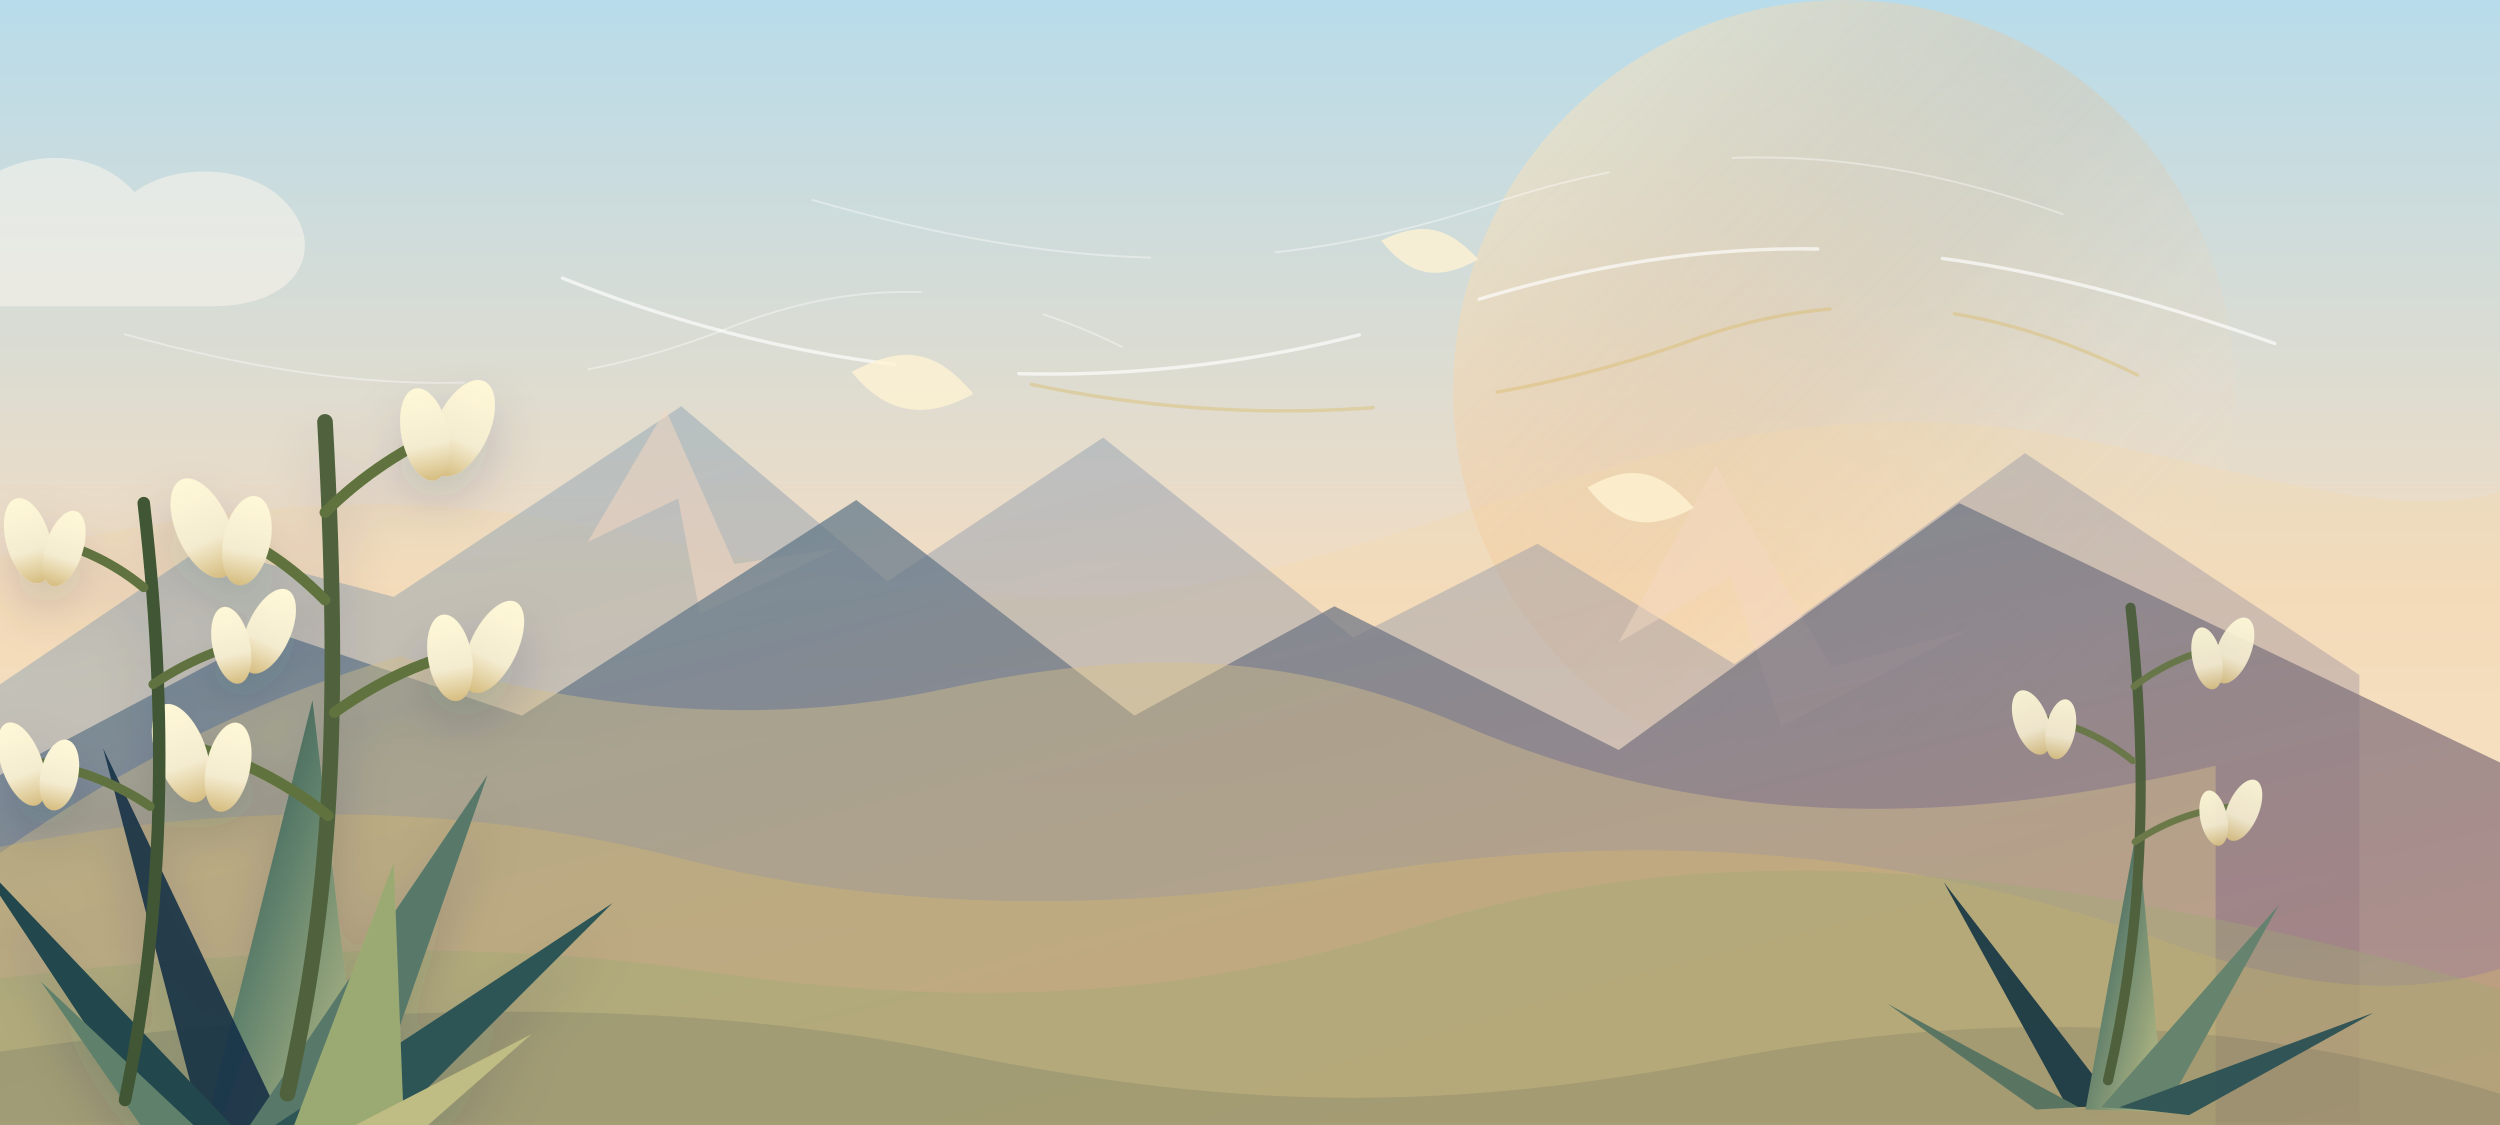
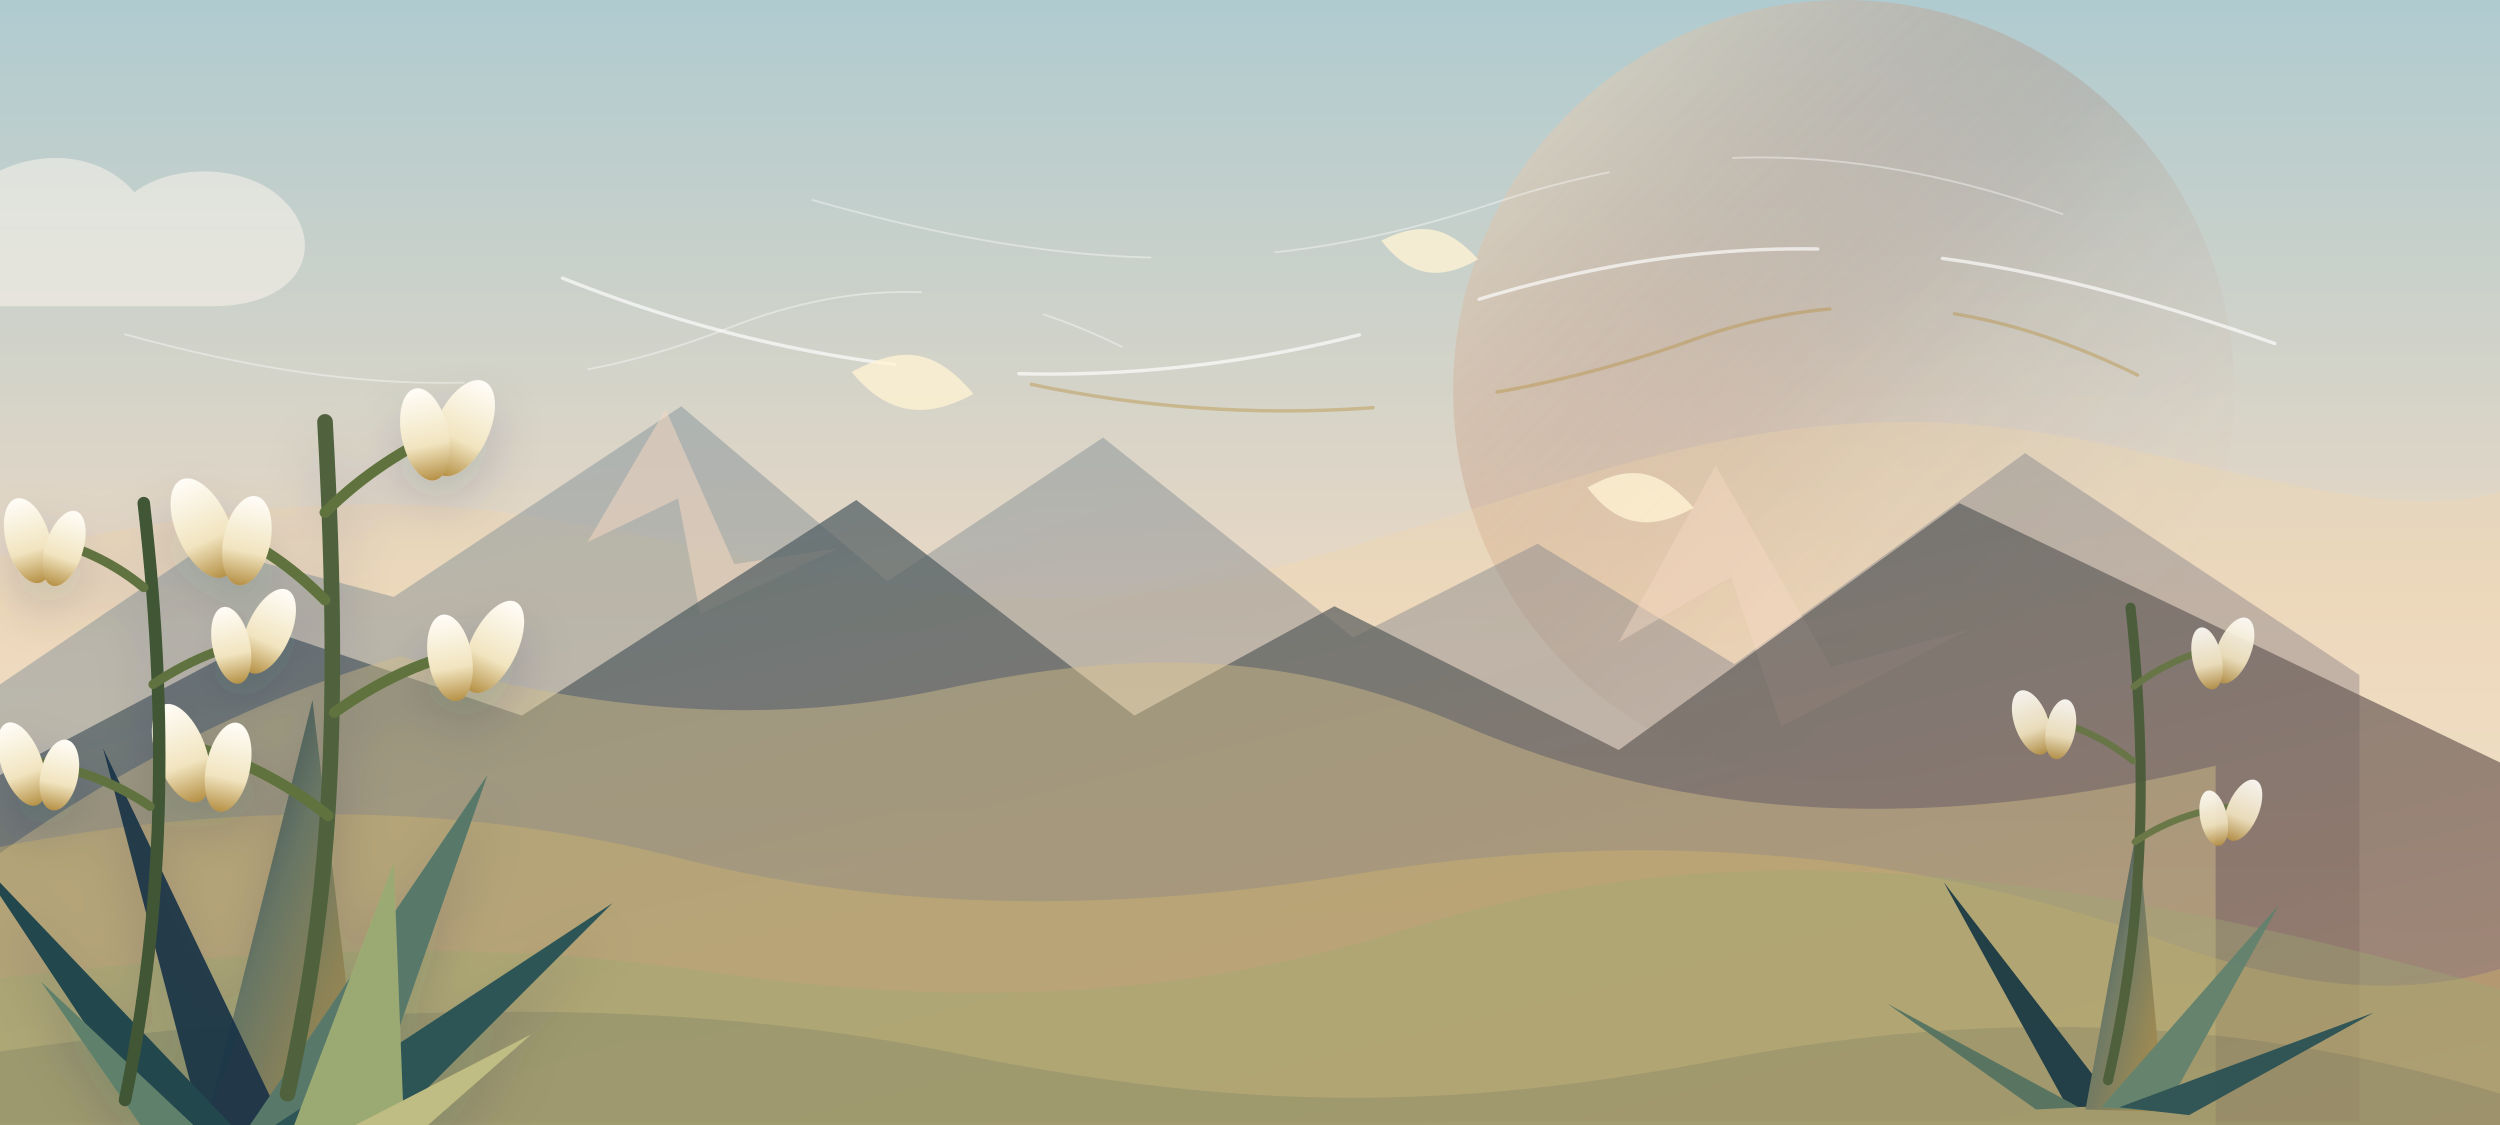
<svg xmlns="http://www.w3.org/2000/svg" viewBox="0 0 1600 720" role="img" aria-labelledby="yuccaTitle yuccaDesc">
  <defs>
    <linearGradient id="sky" x1="0" y1="0" x2="0" y2="1">
-       <stop offset="0" stop-color="#b8dceb" />
-       <stop offset="0.54" stop-color="#f4dcc1" />
-       <stop offset="1" stop-color="#f6f2df" />
+       <stop offset="0" stop-color="#afcbd0" />
+       <stop offset="0.54" stop-color="#ead8c4" />
+       <stop offset="1" stop-color="#f3efe5" />
    </linearGradient>
    <linearGradient id="sunwash" x1="0" y1="0" x2="1" y2="1">
      <stop offset="0" stop-color="#fff8dc" stop-opacity="0.86" />
-       <stop offset="0.48" stop-color="#f4b06f" stop-opacity="0.26" />
+       <stop offset="0.48" stop-color="#a76149" stop-opacity="0.24" />
      <stop offset="1" stop-color="#ffffff" stop-opacity="0" />
    </linearGradient>
    <linearGradient id="mountainFar" x1="0" y1="0" x2="1" y2="1">
-       <stop offset="0" stop-color="#7fa2b7" stop-opacity="0.72" />
-       <stop offset="1" stop-color="#b9939a" stop-opacity="0.72" />
+       <stop offset="0" stop-color="#78929b" stop-opacity="0.72" />
+       <stop offset="1" stop-color="#9a7d80" stop-opacity="0.72" />
    </linearGradient>
    <linearGradient id="mountainNear" x1="0" y1="0" x2="1" y2="1">
-       <stop offset="0" stop-color="#557c90" />
-       <stop offset="1" stop-color="#9e6f72" />
+       <stop offset="0" stop-color="#455f68" />
+       <stop offset="1" stop-color="#8c6656" />
    </linearGradient>
    <linearGradient id="yuccaLeaf" x1="0" y1="0" x2="1" y2="1">
-       <stop offset="0" stop-color="#223f45" />
-       <stop offset="0.45" stop-color="#5f816c" />
-       <stop offset="1" stop-color="#c6c58a" />
+       <stop offset="0" stop-color="#173047" />
+       <stop offset="0.45" stop-color="#687665" />
+       <stop offset="1" stop-color="#b69146" />
    </linearGradient>
    <linearGradient id="flower" x1="0" y1="0" x2="0" y2="1">
-       <stop offset="0" stop-color="#fff8d7" />
-       <stop offset="0.62" stop-color="#f4ecd0" />
-       <stop offset="1" stop-color="#d6bd80" />
+       <stop offset="0" stop-color="#fffdf8" />
+       <stop offset="0.62" stop-color="#f1e4bf" />
+       <stop offset="1" stop-color="#b69146" />
    </linearGradient>
    <filter id="softShadow" x="-20%" y="-20%" width="140%" height="150%">
      <feDropShadow dx="0" dy="16" stdDeviation="16" flood-color="#173047" flood-opacity="0.16" />
    </filter>
    <style>
      .far-range { animation: yucca-parallax-far 28s ease-in-out infinite alternate; }
      .near-range { animation: yucca-parallax-near 24s ease-in-out infinite alternate; }
      .cloud-bank { animation: yucca-cloud-drift 54s linear infinite; }
      .wind-line {
        fill: none;
        stroke: rgba(255,255,255,0.66);
        stroke-width: 2.2;
        stroke-linecap: round;
        stroke-dasharray: 220 80;
        animation: yucca-wind 13s linear infinite;
      }
      .wind-line.thin { stroke-width: 1.2; opacity: 0.58; animation-duration: 18s; }
-       .wind-line.gold { stroke: rgba(216,187,104,0.42); animation-duration: 16s; }
+       .wind-line.gold { stroke: rgba(182,145,70,0.44); animation-duration: 16s; }
      .yucca-sway {
        transform-box: fill-box;
        transform-origin: 50% 100%;
        animation: yucca-sway 6.8s ease-in-out infinite alternate;
      }
      .yucca-sway.slow { animation-duration: 8.4s; animation-delay: -1.1s; }
      .yucca-sway.fast { animation-duration: 5.9s; animation-delay: -2.2s; }
      .blossom {
        transform-box: fill-box;
        transform-origin: 50% 18%;
        animation: yucca-blossom 5.4s ease-in-out infinite alternate;
      }
      .blossom.d2 { animation-delay: -1.4s; }
      .blossom.d3 { animation-delay: -2.7s; }
      .leaf-sway {
        transform-box: fill-box;
        transform-origin: 50% 100%;
        animation: yucca-leaf 7.5s ease-in-out infinite alternate;
      }
      .petal {
        transform-box: fill-box;
        transform-origin: 0 0;
        animation: yucca-petal 12s ease-in-out infinite;
      }
      .petal.p2 { animation-delay: -4s; }
      .petal.p3 { animation-delay: -8s; }
      .cta-pulse { animation: yucca-cta 4.6s ease-in-out infinite; }
      @keyframes yucca-parallax-far {
        from { transform: translateX(-8px); }
        to { transform: translateX(10px); }
      }
      @keyframes yucca-parallax-near {
        from { transform: translateX(12px); }
        to { transform: translateX(-12px); }
      }
      @keyframes yucca-cloud-drift {
        from { transform: translateX(-180px); }
        to { transform: translateX(1680px); }
      }
      @keyframes yucca-wind {
        from { stroke-dashoffset: 260; transform: translateX(-34px); }
        to { stroke-dashoffset: -260; transform: translateX(56px); }
      }
      @keyframes yucca-sway {
        from { transform: rotate(-1.9deg) translateX(-2px); }
        to { transform: rotate(2.4deg) translateX(3px); }
      }
      @keyframes yucca-blossom {
        from { transform: rotate(-3deg) translateY(0); }
        to { transform: rotate(2.2deg) translateY(2px); }
      }
      @keyframes yucca-leaf {
        from { transform: rotate(-1deg); }
        to { transform: rotate(1.6deg); }
      }
      @keyframes yucca-petal {
        0%, 100% { transform: translate(0, 0) rotate(-8deg); opacity: 0.9; }
        50% { transform: translate(34px, 9px) rotate(8deg); opacity: 0.58; }
      }
      @keyframes yucca-cta {
        0%, 100% { opacity: 0.84; transform: translateX(0); }
        50% { opacity: 1; transform: translateX(8px); }
      }
      @media (prefers-reduced-motion: reduce) {
        .yucca-sway,
        .wind-line,
        .cta-pulse,
        .cloud-bank,
        .far-range,
        .near-range,
        .leaf-sway,
        .blossom,
        .petal {
          animation: none !important;
        }
      }
    </style>
  </defs>
  <rect width="1600" height="720" fill="url(#sky)" />
  <circle cx="1180" cy="250" r="250" fill="url(#sunwash)" opacity="0.74" />
  <path d="M0 356c133-32 236-42 344-25 174 28 287 79 465 34 186-47 317-122 516-85 118 22 205 54 275 35v405H0z" fill="#f5d7a6" opacity="0.28" />
  <g class="cloud-bank" opacity="0.5">
    <path d="M-140 165c22-42 76-48 104-20 21-46 89-60 122-22 24-18 68-18 92 2 33 28 18 71-42 71h-276z" fill="#fff8ee" />
    <path d="M-460 232c16-30 54-37 76-16 15-34 64-46 89-18 18-14 54-13 72 4 25 23 14 54-30 54h-207z" fill="#fff8ee" opacity="0.8" />
  </g>
  <path class="wind-line thin" d="M520 128c168 48 292 50 436 2 126-42 236-38 364 7" />
  <path class="wind-line" d="M360 178c190 76 384 80 566 20 192-63 342-45 536 24" />
  <path class="wind-line gold" d="M660 246c142 30 288 20 422-28 102-37 192-24 286 22" />
  <path class="wind-line thin" d="M80 214c160 44 275 40 386-4 86-34 166-31 252 12" />
  <g class="far-range">
    <path d="M0 438l130-88 122 32 184-122 132 112 138-92 160 128 118-60 126 77 186-135 214 142v286H0z" fill="url(#mountainFar)" opacity="0.64" />
    <path d="M426 262l44 99 66-10-88 42-14-74-58 28z" fill="#f5d8c1" opacity="0.52" />
    <path d="M1098 298l74 129 88-24-120 62-32-96-72 42z" fill="#f5d8c1" opacity="0.46" />
  </g>
  <g class="near-range">
    <path d="M0 496l174-92 160 54 214-138 178 138 128-70 182 92 218-158 346 166v232H0z" fill="url(#mountainNear)" opacity="0.74" />
    <path d="M256 420c130 38 241 44 348 21 122-26 220-25 332 23 146 63 301 69 482 26v230H0V546c82-58 166-100 256-126z" fill="#d7c18a" opacity="0.44" />
  </g>
  <g id="plains" opacity="0.96">
    <path d="M0 542c155-30 300-28 438 8 122 31 265 36 426 10 182-30 355-18 520 42 85 31 155 37 216 18v100H0z" fill="#d8bb68" opacity="0.36" />
    <path d="M0 626c184-22 324-23 446-5 176 26 318 17 460-28 188-58 388-46 694 40v87H0z" fill="#9baa72" opacity="0.36" />
    <path d="M0 673c236-34 438-34 606 0 180 37 315 40 496 5 178-34 340-26 498 22v20H0z" fill="#173047" opacity="0.12" />
  </g>
  <g id="left-yucca" filter="url(#softShadow)" transform="translate(-18 34)">
    <g class="leaf-sway">
      <path d="M150 686l68-272 34 285z" fill="url(#yuccaLeaf)" />
      <path d="M148 690l-64-245 118 246z" fill="#173047" opacity="0.9" />
      <path d="M178 686l152-224-81 232z" fill="#59786a" />
      <path d="M188 690l222-146-156 156z" fill="#2d5557" />
      <path d="M118 690L0 512l168 176z" fill="#24474d" />
      <path d="M204 692l66-174 7 181z" fill="#9baa72" />
      <path d="M112 692L44 594l102 96z" fill="#5f816c" />
      <path d="M230 694l128-66-82 72z" fill="#c0bd84" />
    </g>
    <g class="yucca-sway slow" transform="translate(202 236)">
      <path d="M0 430C24 320 36 213 24 0" fill="none" stroke="#4f623d" stroke-width="10" stroke-linecap="round" />
      <path d="M24 58c24-24 52-42 82-55" fill="none" stroke="#60723e" stroke-width="7" stroke-linecap="round" />
      <path d="M24 114c-25-25-48-39-75-49" fill="none" stroke="#60723e" stroke-width="7" stroke-linecap="round" />
      <path d="M30 186c34-24 65-37 104-43" fill="none" stroke="#60723e" stroke-width="7" stroke-linecap="round" />
      <path d="M26 252c-28-22-59-38-94-46" fill="none" stroke="#60723e" stroke-width="7" stroke-linecap="round" />
      <g class="blossom">
        <ellipse cx="112" cy="4" rx="17" ry="33" fill="url(#flower)" transform="rotate(25 112 4)" />
        <ellipse cx="88" cy="8" rx="15" ry="30" fill="url(#flower)" transform="rotate(-12 88 8)" />
      </g>
      <g class="blossom d2">
        <ellipse cx="-54" cy="68" rx="17" ry="34" fill="url(#flower)" transform="rotate(-24 -54 68)" />
        <ellipse cx="-26" cy="76" rx="15" ry="29" fill="url(#flower)" transform="rotate(12 -26 76)" />
      </g>
      <g class="blossom d3">
        <ellipse cx="132" cy="144" rx="15" ry="32" fill="url(#flower)" transform="rotate(26 132 144)" />
        <ellipse cx="104" cy="151" rx="14" ry="28" fill="url(#flower)" transform="rotate(-10 104 151)" />
      </g>
      <g class="blossom">
        <ellipse cx="-68" cy="212" rx="16" ry="33" fill="url(#flower)" transform="rotate(-20 -68 212)" />
        <ellipse cx="-38" cy="221" rx="14" ry="29" fill="url(#flower)" transform="rotate(12 -38 221)" />
      </g>
    </g>
    <g class="yucca-sway fast" transform="translate(98 288)">
      <path d="M0 382C22 276 30 156 12 0" fill="none" stroke="#405735" stroke-width="8" stroke-linecap="round" />
      <path d="M12 54c-22-18-46-28-72-33" fill="none" stroke="#61723f" stroke-width="6" stroke-linecap="round" />
      <path d="M18 116c25-17 52-27 82-32" fill="none" stroke="#61723f" stroke-width="6" stroke-linecap="round" />
      <path d="M16 194c-22-15-48-25-78-29" fill="none" stroke="#61723f" stroke-width="6" stroke-linecap="round" />
      <g class="blossom d2">
        <ellipse cx="-62" cy="24" rx="14" ry="28" fill="url(#flower)" transform="rotate(-16 -62 24)" />
        <ellipse cx="-39" cy="29" rx="12" ry="25" fill="url(#flower)" transform="rotate(18 -39 29)" />
      </g>
      <g class="blossom">
        <ellipse cx="92" cy="82" rx="14" ry="29" fill="url(#flower)" transform="rotate(24 92 82)" />
        <ellipse cx="68" cy="91" rx="12" ry="25" fill="url(#flower)" transform="rotate(-12 68 91)" />
      </g>
      <g class="blossom d3">
        <ellipse cx="-66" cy="167" rx="13" ry="28" fill="url(#flower)" transform="rotate(-20 -66 167)" />
        <ellipse cx="-42" cy="174" rx="12" ry="23" fill="url(#flower)" transform="rotate(12 -42 174)" />
      </g>
    </g>
  </g>
  <g id="right-yucca" opacity="0.92" transform="translate(1208 304) scale(0.72)">
    <g class="leaf-sway">
      <path d="M160 562l-110-200 154 199z" fill="#183743" />
      <path d="M176 564l46-252 24 254z" fill="url(#yuccaLeaf)" />
      <path d="M190 562l158-180-102 184z" fill="#5f816c" />
      <path d="M206 562l226-84-164 91z" fill="#284f54" />
      <path d="M132 564L0 470l170 92z" fill="#527261" />
    </g>
    <g class="yucca-sway" transform="translate(196 118)">
      <path d="M0 420C28 298 38 166 20 0" fill="none" stroke="#485b37" stroke-width="9" stroke-linecap="round" />
      <path d="M23 70c26-20 55-32 88-38" fill="none" stroke="#657543" stroke-width="6" stroke-linecap="round" />
      <path d="M22 136c-26-21-54-33-86-39" fill="none" stroke="#657543" stroke-width="6" stroke-linecap="round" />
      <path d="M24 208c30-20 61-30 96-32" fill="none" stroke="#657543" stroke-width="6" stroke-linecap="round" />
      <g class="blossom">
        <ellipse cx="112" cy="38" rx="15" ry="31" fill="url(#flower)" transform="rotate(22 112 38)" />
        <ellipse cx="88" cy="45" rx="13" ry="28" fill="url(#flower)" transform="rotate(-12 88 45)" />
      </g>
      <g class="blossom d2">
        <ellipse cx="-68" cy="102" rx="15" ry="30" fill="url(#flower)" transform="rotate(-20 -68 102)" />
        <ellipse cx="-42" cy="108" rx="13" ry="27" fill="url(#flower)" transform="rotate(11 -42 108)" />
      </g>
      <g class="blossom d3">
        <ellipse cx="120" cy="180" rx="14" ry="29" fill="url(#flower)" transform="rotate(23 120 180)" />
        <ellipse cx="94" cy="187" rx="12" ry="25" fill="url(#flower)" transform="rotate(-12 94 187)" />
      </g>
    </g>
  </g>
  <g opacity="0.78">
    <path class="petal" d="M545 238c34-18 54-14 78 14-32 18-57 12-78-14z" fill="#fff3d3" />
    <path class="petal p2" d="M884 154c26-13 43-9 62 12-26 15-45 10-62-12z" fill="#fff3d3" />
    <path class="petal p3" d="M1016 312c28-16 47-11 68 13-29 16-50 11-68-13z" fill="#fff3d3" />
  </g>
</svg>
